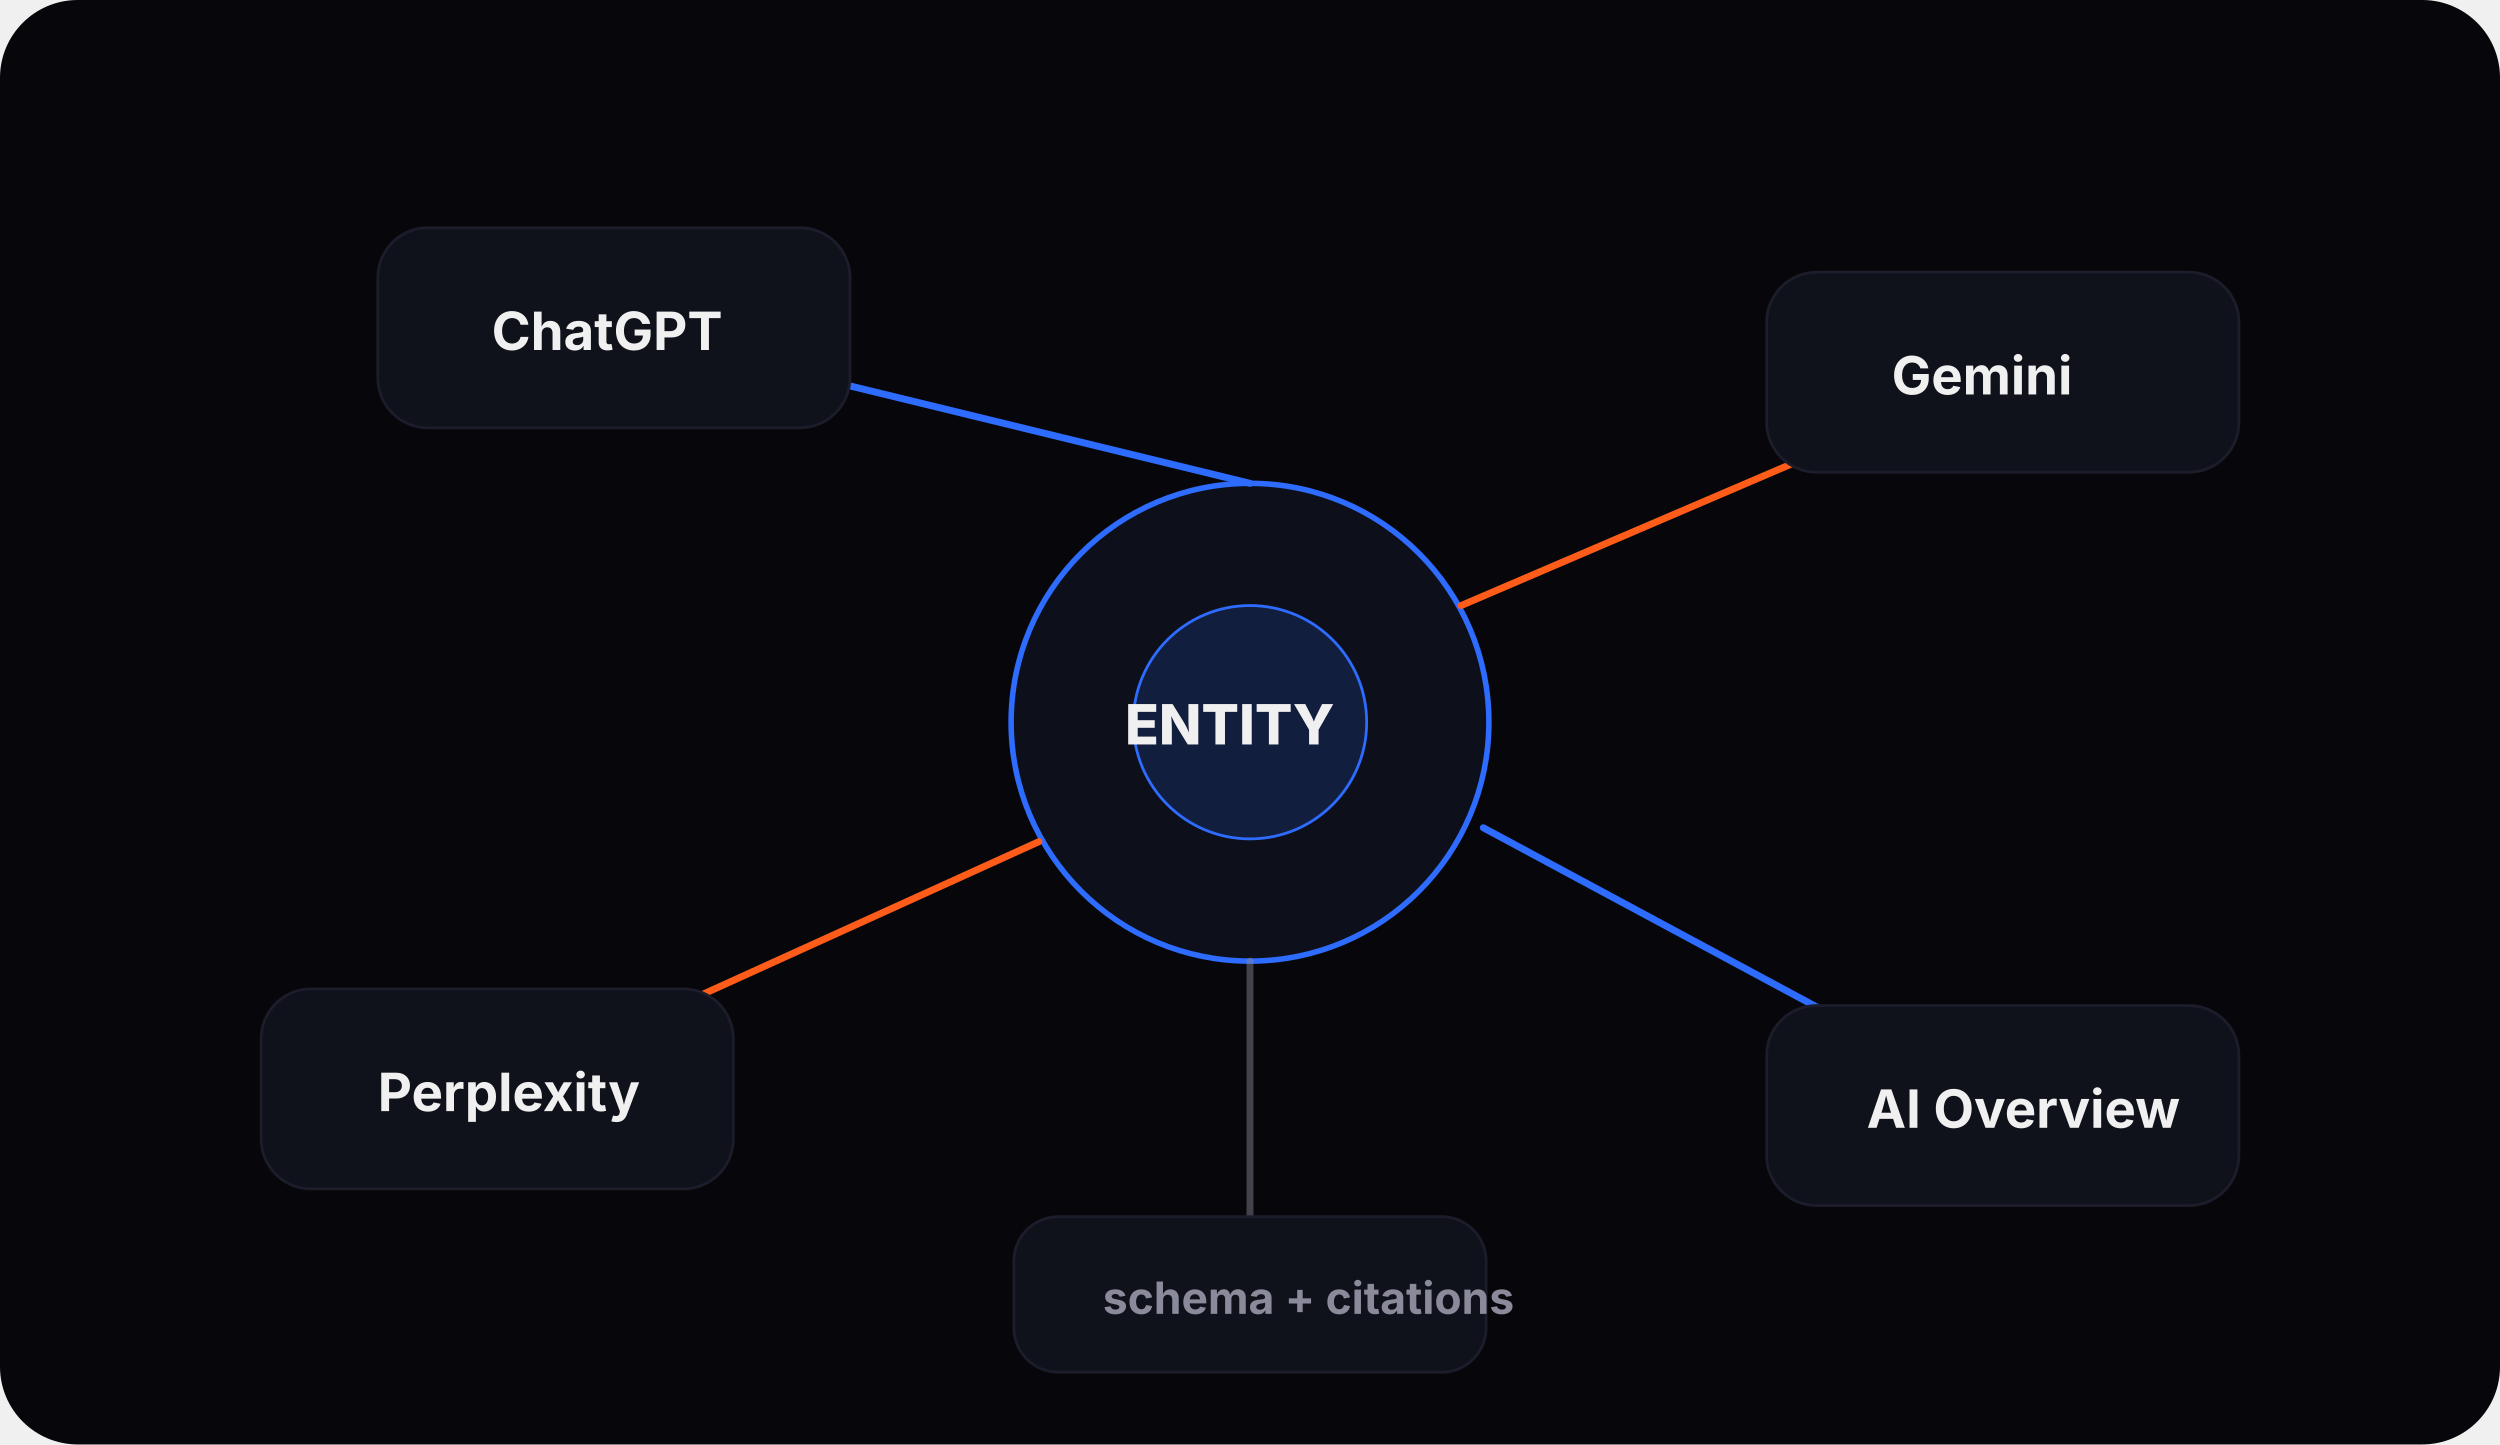
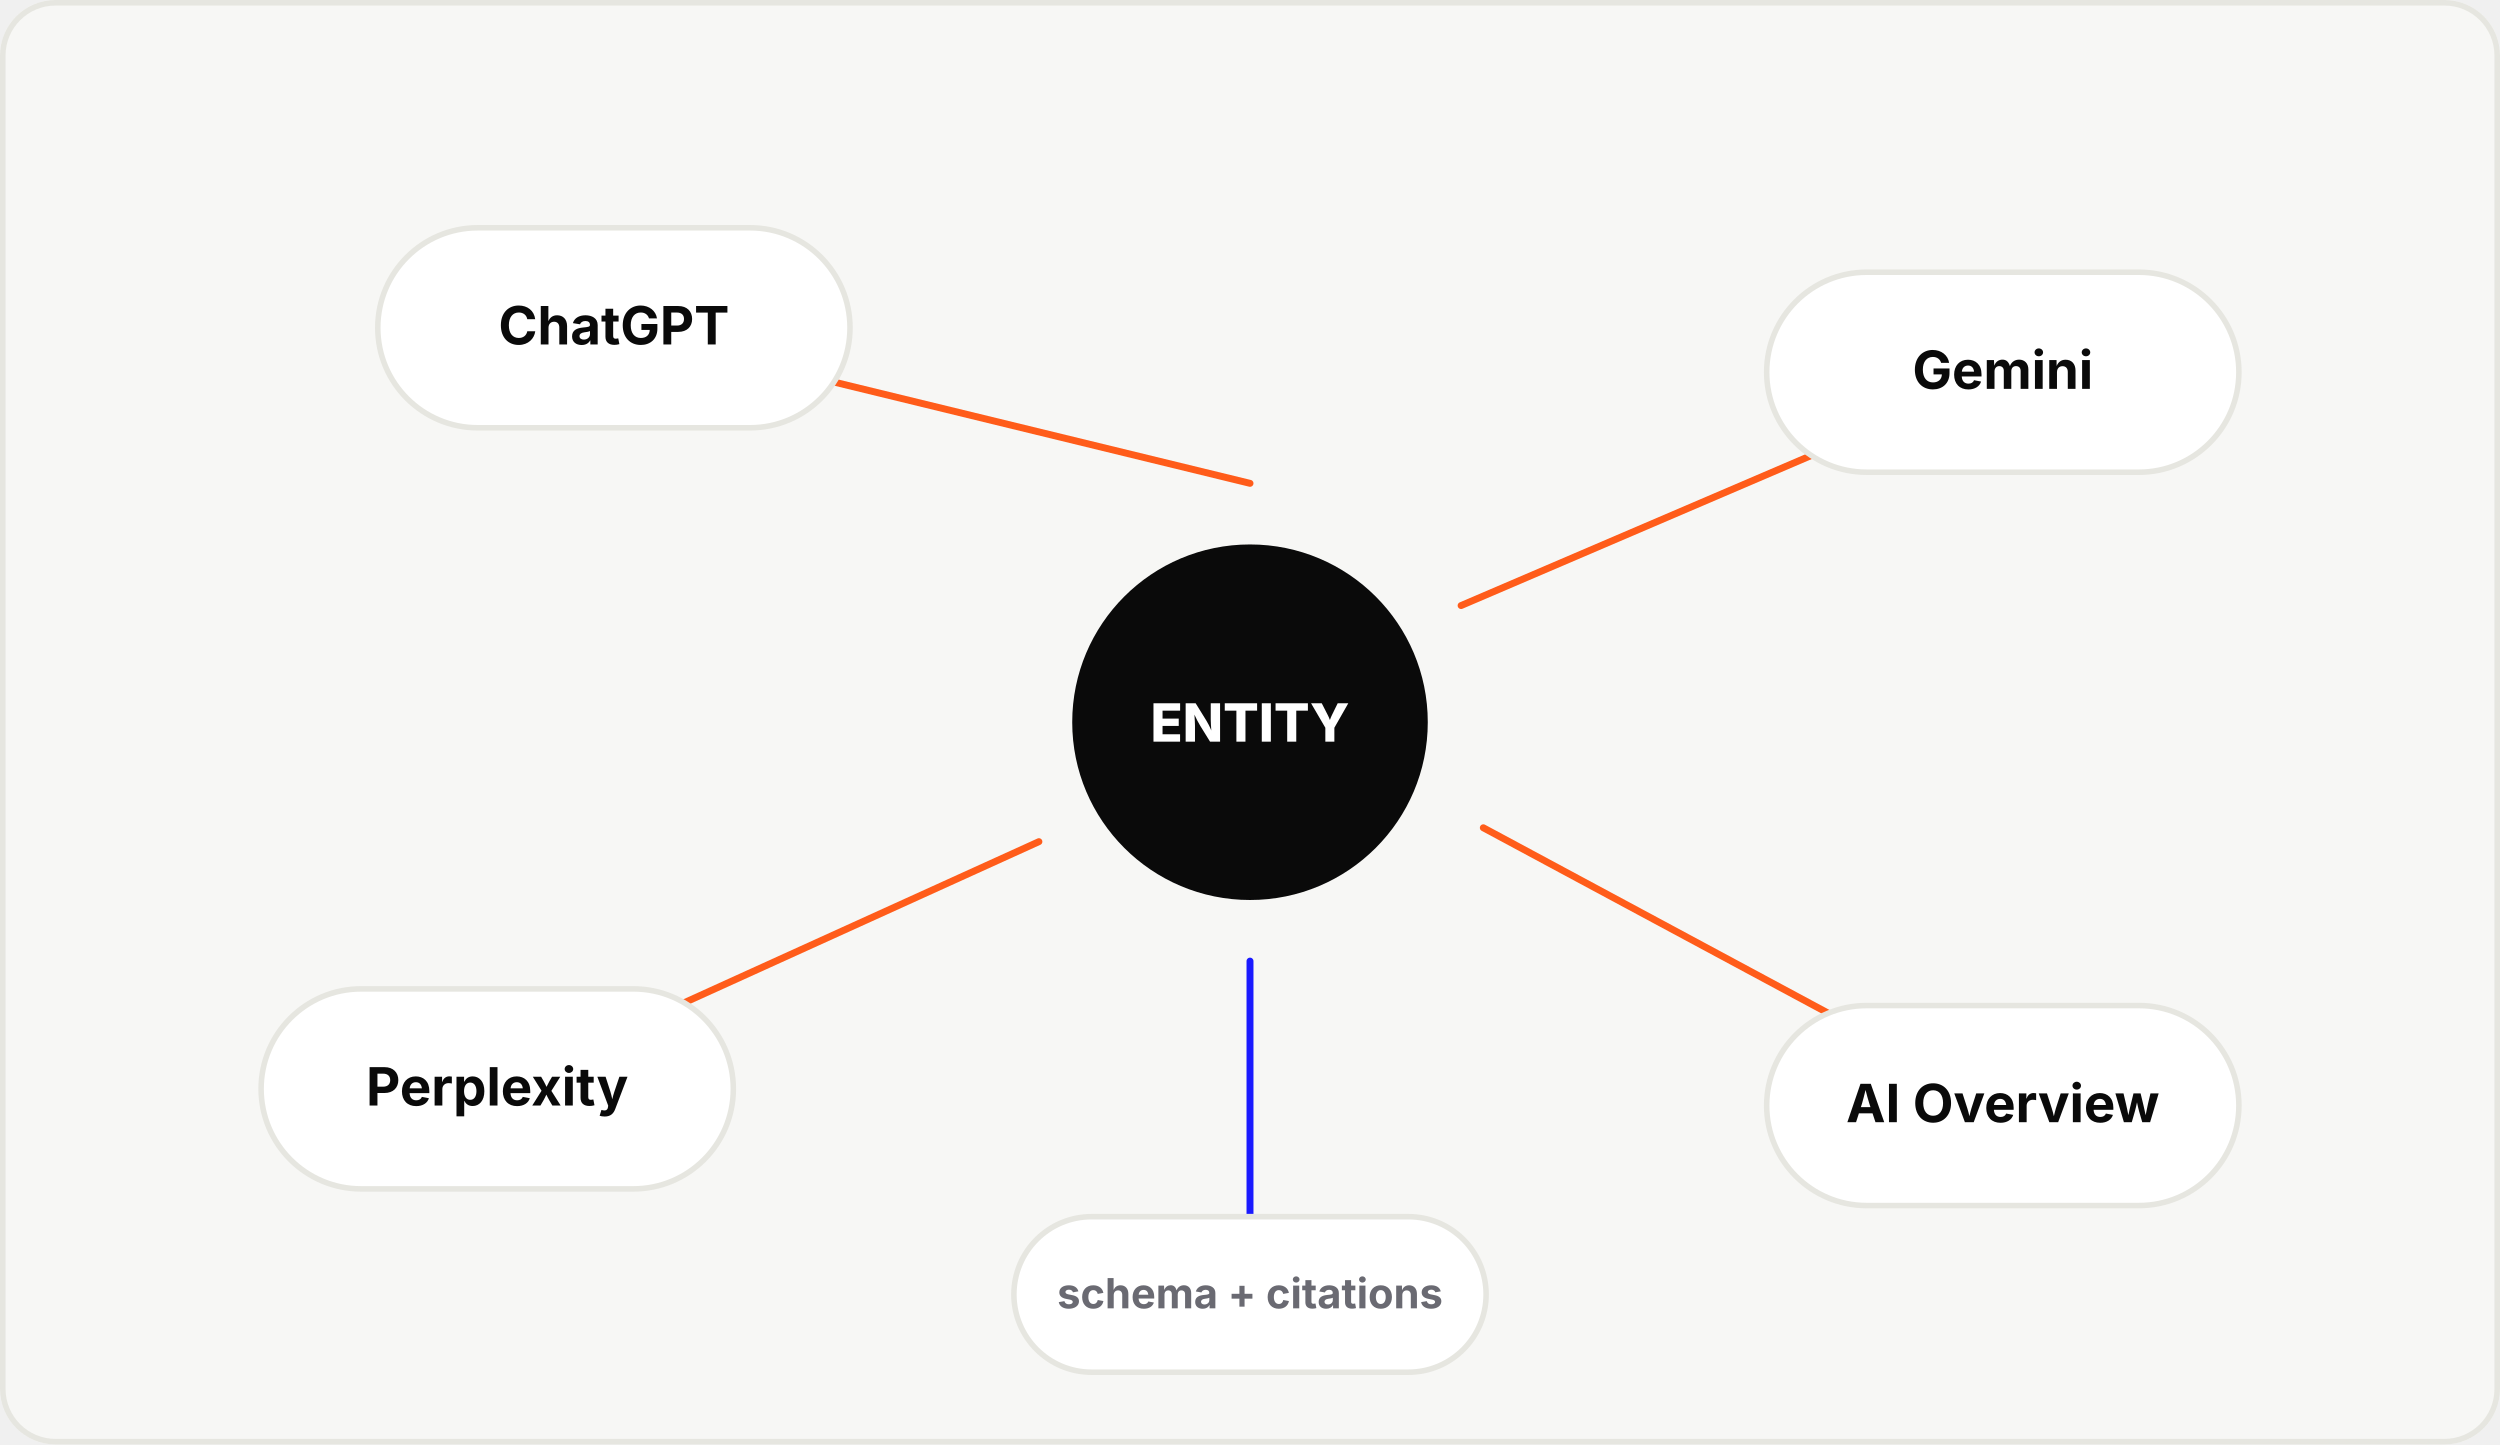
<svg xmlns="http://www.w3.org/2000/svg" width="900" height="520" viewBox="0 0 900 520" fill="none" role="img" aria-labelledby="title desc">
-   <rect width="900" height="520" rx="28" fill="#07070B" />
-   <circle cx="450" cy="260" r="86" fill="#0D101A" stroke="#2D6CFF" stroke-width="2" />
-   <circle cx="450" cy="260" r="42" fill="#2D6CFF" fill-opacity=".16" stroke="#2D6CFF" />
-   <text x="405" y="268" fill="#F0F0F0" font-family="Inter, Arial, sans-serif" font-size="20" font-weight="800">ENTITY</text>
+   <rect width="900" height="520" rx="20" fill="#F7F7F5" />
+   <rect x="1" y="1" width="898" height="518" rx="19" fill="none" stroke="#E6E6E0" stroke-width="2" />
  <g stroke-width="2.5" stroke-linecap="round">
-     <path d="M450 174 220 118" stroke="#2D6CFF" />
+     <path d="M450 174 220 118" stroke="#FF5C1A" />
    <path d="M526 218 722 134" stroke="#FF5C1A" />
-     <path d="M534 298 720 398" stroke="#2D6CFF" />
+     <path d="M534 298 720 398" stroke="#FF5C1A" />
    <path d="M374 303 178 392" stroke="#FF5C1A" />
-     <path d="M450 346 450 448" stroke="#8A8A9A" stroke-opacity=".45" />
+     <path d="M450 346 450 448" stroke="#1A1AFF" />
  </g>
-   <g fill="#0F111B" stroke="#1C1C2B">
-     <rect x="136" y="82" width="170" height="72" rx="18" />
-     <rect x="636" y="98" width="170" height="72" rx="18" />
-     <rect x="636" y="362" width="170" height="72" rx="18" />
-     <rect x="94" y="356" width="170" height="72" rx="18" />
-     <rect x="365" y="438" width="170" height="56" rx="16" />
+   <circle cx="450" cy="260" r="64" fill="#0A0A0A" />
+   <text x="450" y="267" fill="#FFFFFF" text-anchor="middle" font-family="Inter, Arial, sans-serif" font-size="19" font-weight="800">ENTITY</text>
+   <g fill="#FFFFFF" stroke="#E6E6E0" stroke-width="2">
+     <rect x="136" y="82" width="170" height="72" rx="36" />
+     <rect x="636" y="98" width="170" height="72" rx="36" />
+     <rect x="636" y="362" width="170" height="72" rx="36" />
+     <rect x="94" y="356" width="170" height="72" rx="36" />
+     <rect x="365" y="438" width="170" height="56" rx="28" />
  </g>
-   <text x="177" y="126" fill="#F0F0F0" font-family="Inter, Arial, sans-serif" font-size="19" font-weight="700">ChatGPT</text>
-   <text x="681" y="142" fill="#F0F0F0" font-family="Inter, Arial, sans-serif" font-size="19" font-weight="700">Gemini</text>
-   <text x="672" y="406" fill="#F0F0F0" font-family="Inter, Arial, sans-serif" font-size="19" font-weight="700">AI Overview</text>
-   <text x="136" y="400" fill="#F0F0F0" font-family="Inter, Arial, sans-serif" font-size="19" font-weight="700">Perplexity</text>
-   <text x="397" y="473" fill="#8A8A9A" font-family="Inter, Arial, sans-serif" font-size="16" font-weight="700">schema + citations</text>
+   <g fill="#0A0A0A" font-family="Inter, Arial, sans-serif" font-size="19" font-weight="700" text-anchor="middle">
+     <text x="221" y="124">ChatGPT</text>
+     <text x="721" y="140">Gemini</text>
+     <text x="721" y="404">AI Overview</text>
+     <text x="179" y="398">Perplexity</text>
+   </g>
+   <text x="450" y="471" fill="#6a6a72" font-family="Inter, Arial, sans-serif" font-size="15" font-weight="700" text-anchor="middle">schema + citations</text>
</svg>
